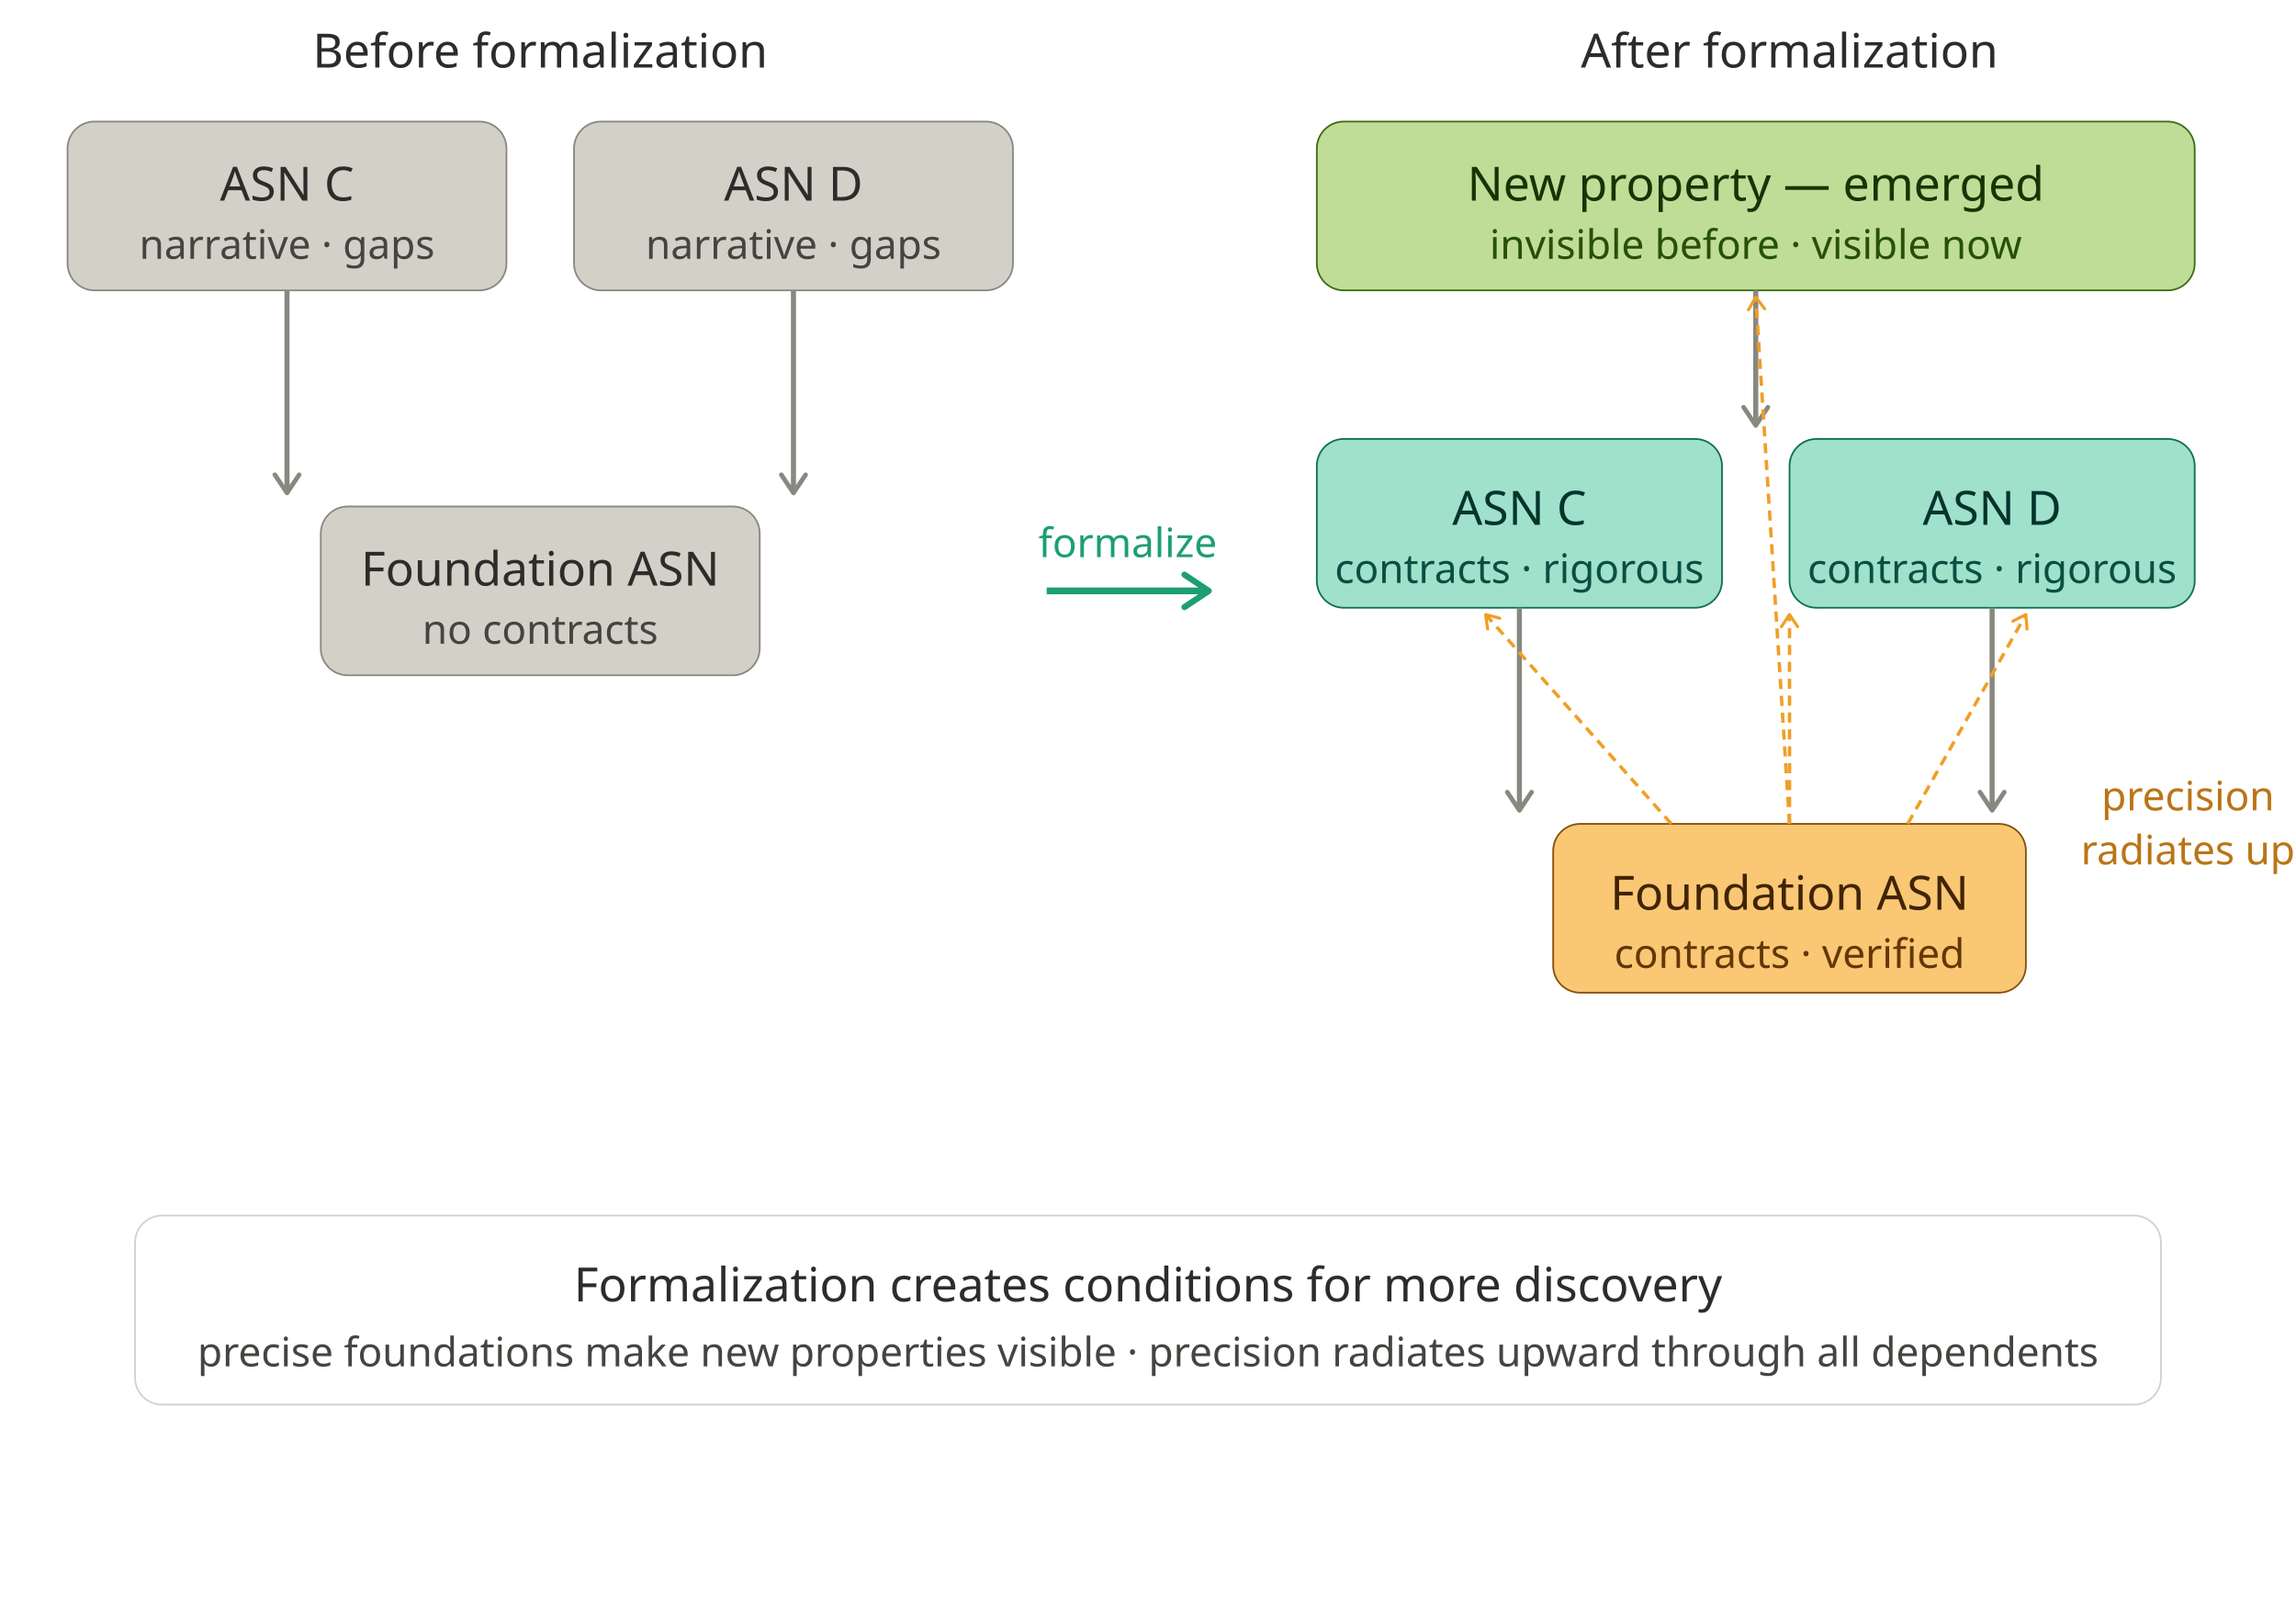
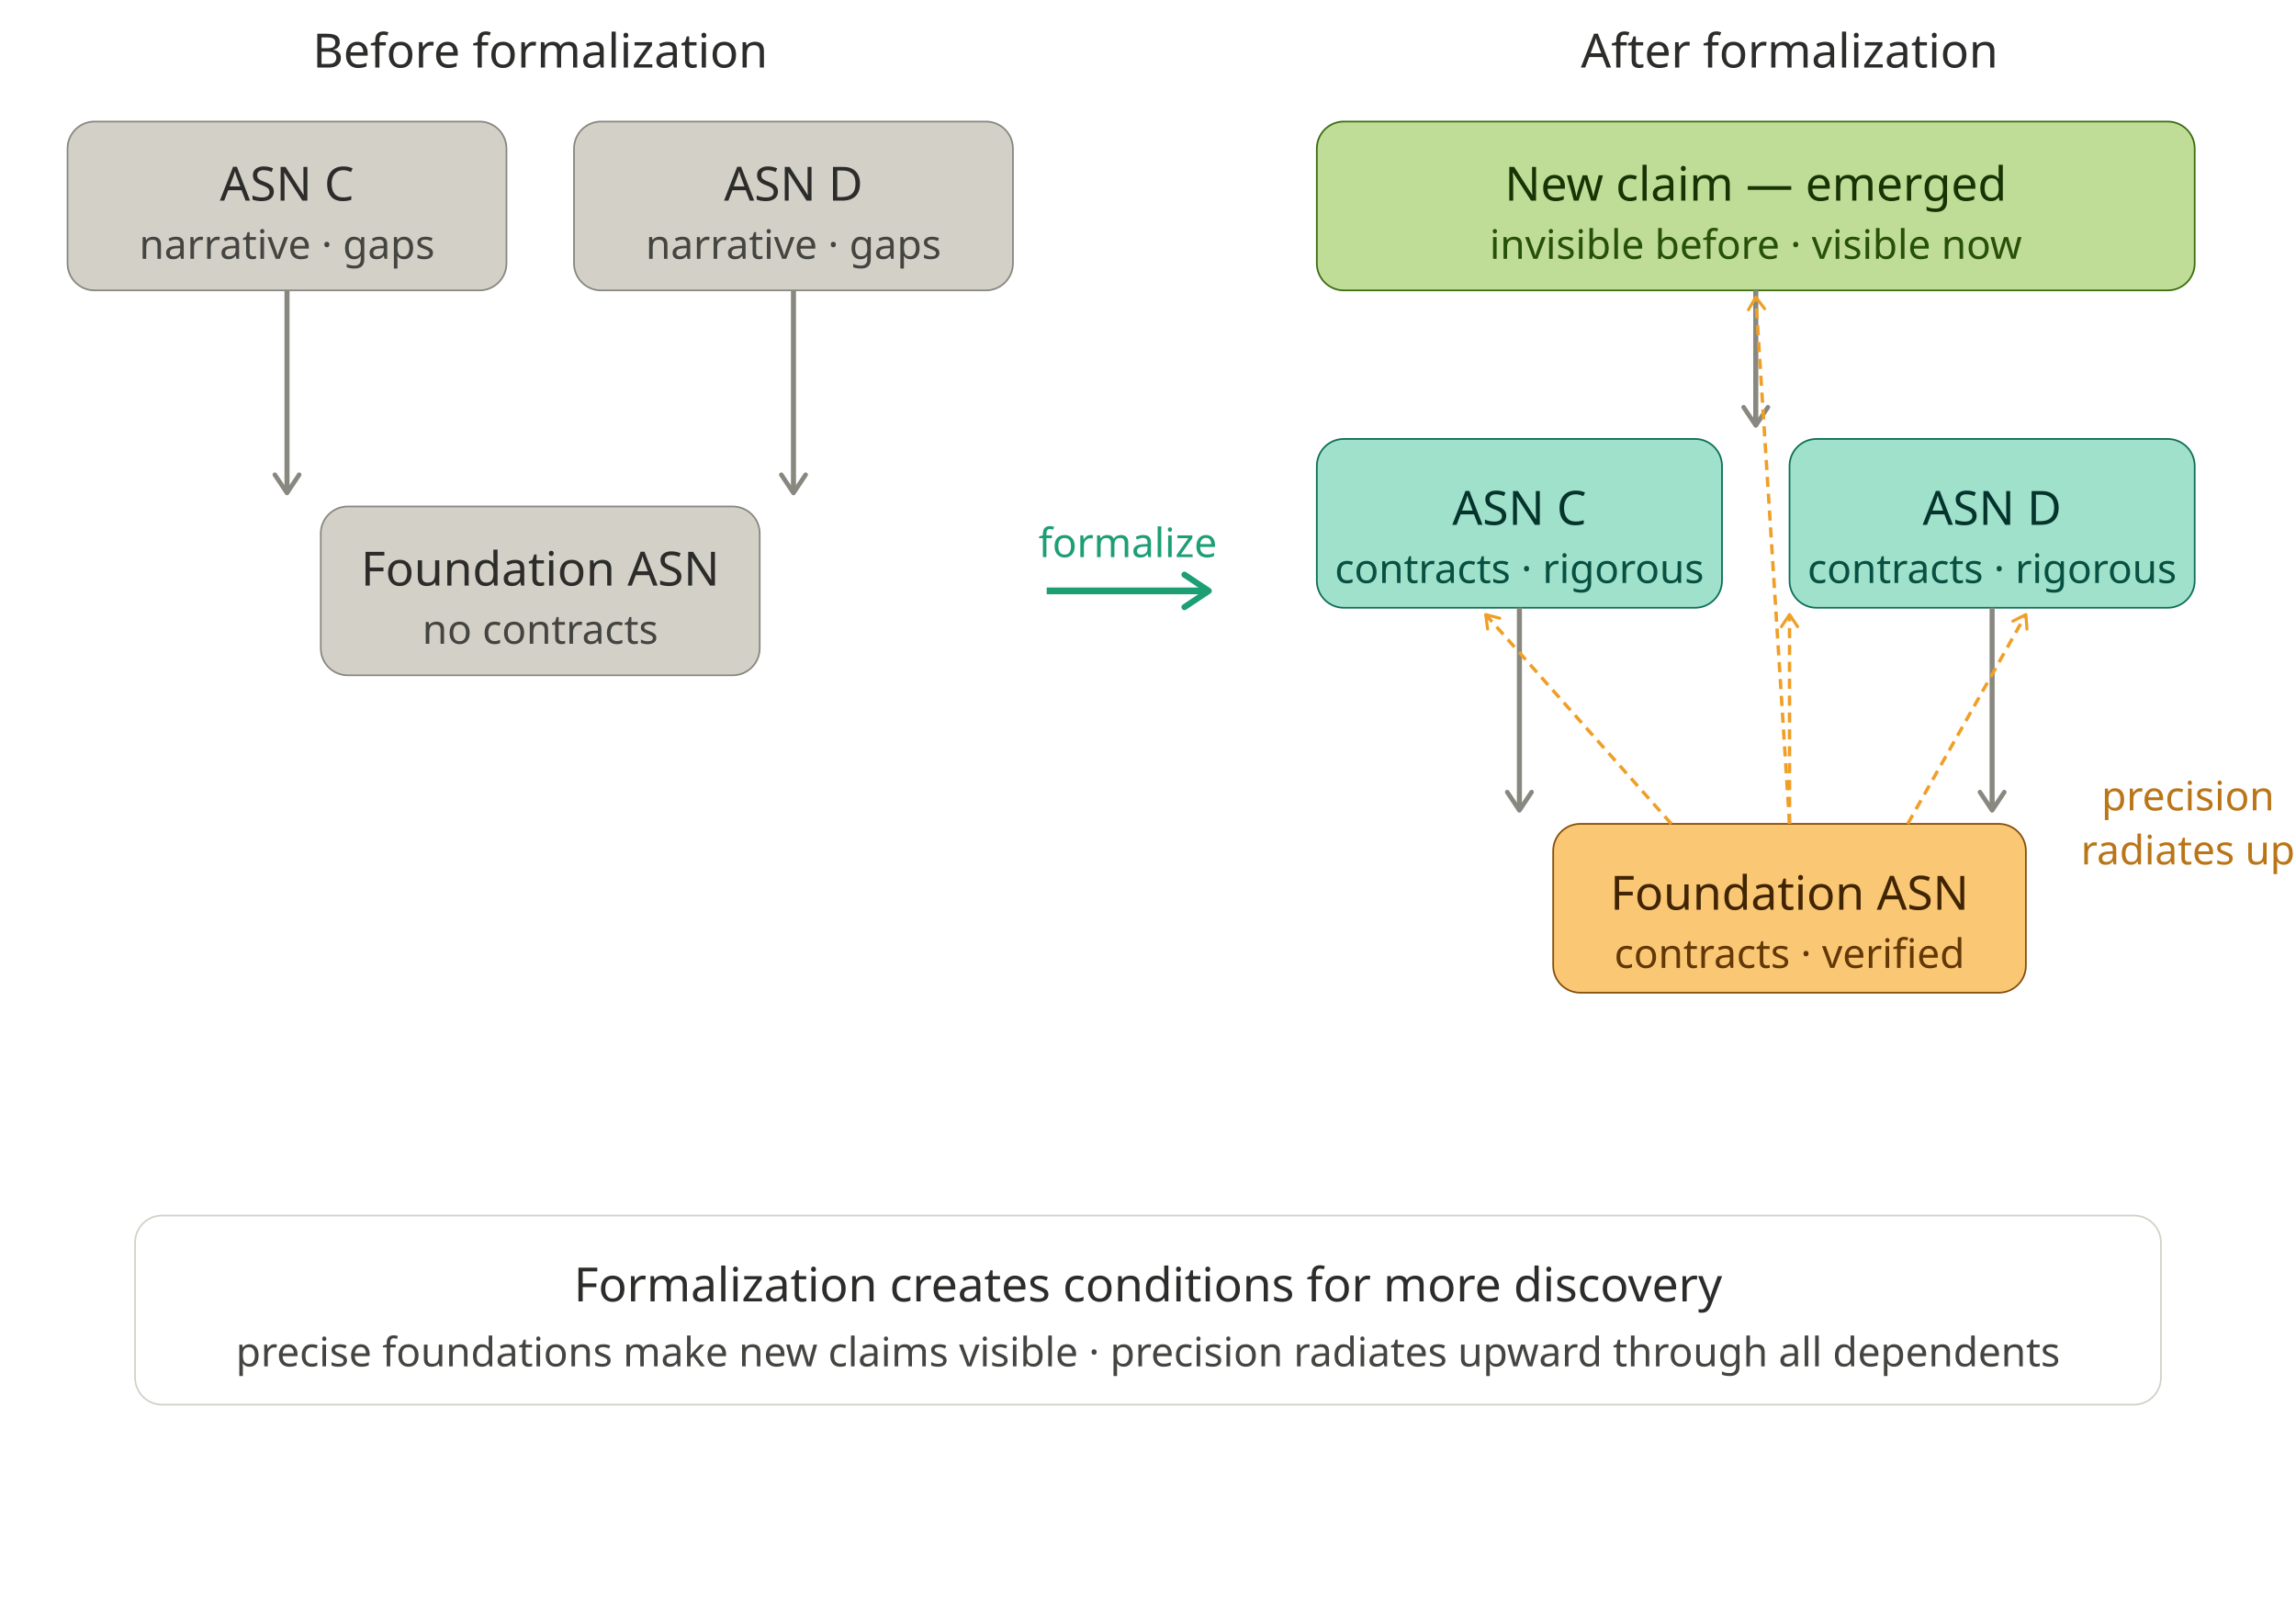
<svg xmlns="http://www.w3.org/2000/svg" width="100%" viewBox="0 0 680 480">
  <defs>
    <marker id="arrow" viewBox="0 0 10 10" refX="8" refY="5" markerWidth="6" markerHeight="6" orient="auto-start-reverse">
      <path d="M2 1L8 5L2 9" fill="none" stroke="#888780" stroke-width="1.5" stroke-linecap="round" stroke-linejoin="round" />
    </marker>
    <marker id="arrow-green" viewBox="0 0 10 10" refX="8" refY="5" markerWidth="6" markerHeight="6" orient="auto-start-reverse">
      <path d="M2 1L8 5L2 9" fill="none" stroke="#1D9E75" stroke-width="1.5" stroke-linecap="round" stroke-linejoin="round" />
    </marker>
    <marker id="arrow-amber" viewBox="0 0 10 10" refX="8" refY="5" markerWidth="6" markerHeight="6" orient="auto-start-reverse">
      <path d="M2 1L8 5L2 9" fill="none" stroke="#EF9F27" stroke-width="1.5" stroke-linecap="round" stroke-linejoin="round" />
    </marker>
  </defs>
  <text font-family="sans-serif" font-size="14" font-weight="500" fill="#2C2C2A" x="160" y="20" text-anchor="middle">Before formalization</text>
  <rect x="20" y="36" width="130" height="50" rx="8" fill="#D3D1C7" stroke="#888780" stroke-width="0.5" />
  <text font-family="sans-serif" font-size="14" font-weight="500" fill="#2C2C2A" x="85" y="54" text-anchor="middle" dominant-baseline="central">ASN C</text>
  <text font-family="sans-serif" font-size="12" fill="#444441" x="85" y="72" text-anchor="middle" dominant-baseline="central">narrative · gaps</text>
  <rect x="170" y="36" width="130" height="50" rx="8" fill="#D3D1C7" stroke="#888780" stroke-width="0.5" />
  <text font-family="sans-serif" font-size="14" font-weight="500" fill="#2C2C2A" x="235" y="54" text-anchor="middle" dominant-baseline="central">ASN D</text>
  <text font-family="sans-serif" font-size="12" fill="#444441" x="235" y="72" text-anchor="middle" dominant-baseline="central">narrative · gaps</text>
  <line x1="85" y1="86" x2="85" y2="146" stroke="#888780" stroke-width="1.5" marker-end="url(#arrow)" />
  <line x1="235" y1="86" x2="235" y2="146" stroke="#888780" stroke-width="1.5" marker-end="url(#arrow)" />
  <rect x="95" y="150" width="130" height="50" rx="8" fill="#D3D1C7" stroke="#888780" stroke-width="0.5" />
  <text font-family="sans-serif" font-size="14" font-weight="500" fill="#2C2C2A" x="160" y="168" text-anchor="middle" dominant-baseline="central">Foundation ASN</text>
  <text font-family="sans-serif" font-size="12" fill="#444441" x="160" y="186" text-anchor="middle" dominant-baseline="central">no contracts</text>
  <line x1="310" y1="175" x2="358" y2="175" stroke="#1D9E75" stroke-width="2" marker-end="url(#arrow-green)" />
  <text font-family="sans-serif" font-size="12" fill="#1D9E75" x="334" y="165" text-anchor="middle">formalize</text>
  <text font-family="sans-serif" font-size="14" font-weight="500" fill="#2C2C2A" x="530" y="20" text-anchor="middle">After formalization</text>
  <rect x="390" y="36" width="260" height="50" rx="8" fill="#C0DD97" stroke="#3B6D11" stroke-width="0.5" />
-   <text font-family="sans-serif" font-size="14" font-weight="500" fill="#173404" x="520" y="54" text-anchor="middle" dominant-baseline="central">New property — emerged</text>
+   <text font-family="sans-serif" font-size="14" font-weight="500" fill="#173404" x="520" y="54" text-anchor="middle" dominant-baseline="central">New claim — emerged</text>
  <text font-family="sans-serif" font-size="12" fill="#27500A" x="520" y="72" text-anchor="middle" dominant-baseline="central">invisible before · visible now</text>
  <line x1="520" y1="86" x2="520" y2="126" stroke="#888780" stroke-width="1.5" marker-end="url(#arrow)" />
  <rect x="390" y="130" width="120" height="50" rx="8" fill="#9FE1CB" stroke="#0F6E56" stroke-width="0.5" />
  <text font-family="sans-serif" font-size="14" font-weight="500" fill="#04342C" x="450" y="150" text-anchor="middle" dominant-baseline="central">ASN C</text>
  <text font-family="sans-serif" font-size="12" fill="#085041" x="450" y="168" text-anchor="middle" dominant-baseline="central">contracts · rigorous</text>
  <rect x="530" y="130" width="120" height="50" rx="8" fill="#9FE1CB" stroke="#0F6E56" stroke-width="0.5" />
  <text font-family="sans-serif" font-size="14" font-weight="500" fill="#04342C" x="590" y="150" text-anchor="middle" dominant-baseline="central">ASN D</text>
  <text font-family="sans-serif" font-size="12" fill="#085041" x="590" y="168" text-anchor="middle" dominant-baseline="central">contracts · rigorous</text>
  <line x1="450" y1="180" x2="450" y2="240" stroke="#888780" stroke-width="1.5" marker-end="url(#arrow)" />
  <line x1="590" y1="180" x2="590" y2="240" stroke="#888780" stroke-width="1.5" marker-end="url(#arrow)" />
  <rect x="460" y="244" width="140" height="50" rx="8" fill="#FAC775" stroke="#854F0B" stroke-width="0.5" />
  <text font-family="sans-serif" font-size="14" font-weight="500" fill="#412402" x="530" y="264" text-anchor="middle" dominant-baseline="central">Foundation ASN</text>
  <text font-family="sans-serif" font-size="12" fill="#633806" x="530" y="282" text-anchor="middle" dominant-baseline="central">contracts · verified</text>
  <line x1="495" y1="244" x2="440" y2="182" stroke="#EF9F27" stroke-width="1" stroke-dasharray="3 2" marker-end="url(#arrow-amber)" />
  <line x1="530" y1="244" x2="530" y2="182" stroke="#EF9F27" stroke-width="1" stroke-dasharray="3 2" marker-end="url(#arrow-amber)" />
  <line x1="565" y1="244" x2="600" y2="182" stroke="#EF9F27" stroke-width="1" stroke-dasharray="3 2" marker-end="url(#arrow-amber)" />
  <line x1="530" y1="244" x2="520" y2="88" stroke="#EF9F27" stroke-width="1" stroke-dasharray="3 2" marker-end="url(#arrow-amber)" />
  <text font-family="sans-serif" font-size="12" fill="#BA7517" x="648" y="240" text-anchor="middle">precision</text>
  <text font-family="sans-serif" font-size="12" fill="#BA7517" x="648" y="256" text-anchor="middle">radiates up</text>
  <rect x="40" y="360" width="600" height="56" rx="8" fill="none" stroke="#D3D1C7" stroke-width="0.5" />
  <text font-family="sans-serif" font-size="14" font-weight="500" fill="#2C2C2A" x="340" y="380" text-anchor="middle" dominant-baseline="central">Formalization creates conditions for more discovery</text>
-   <text font-family="sans-serif" font-size="12" fill="#444441" x="340" y="400" text-anchor="middle" dominant-baseline="central">precise foundations make new properties visible · precision radiates upward through all dependents</text>
+   <text font-family="sans-serif" font-size="12" fill="#444441" x="340" y="400" text-anchor="middle" dominant-baseline="central">precise foundations make new claims visible · precision radiates upward through all dependents</text>
</svg>
